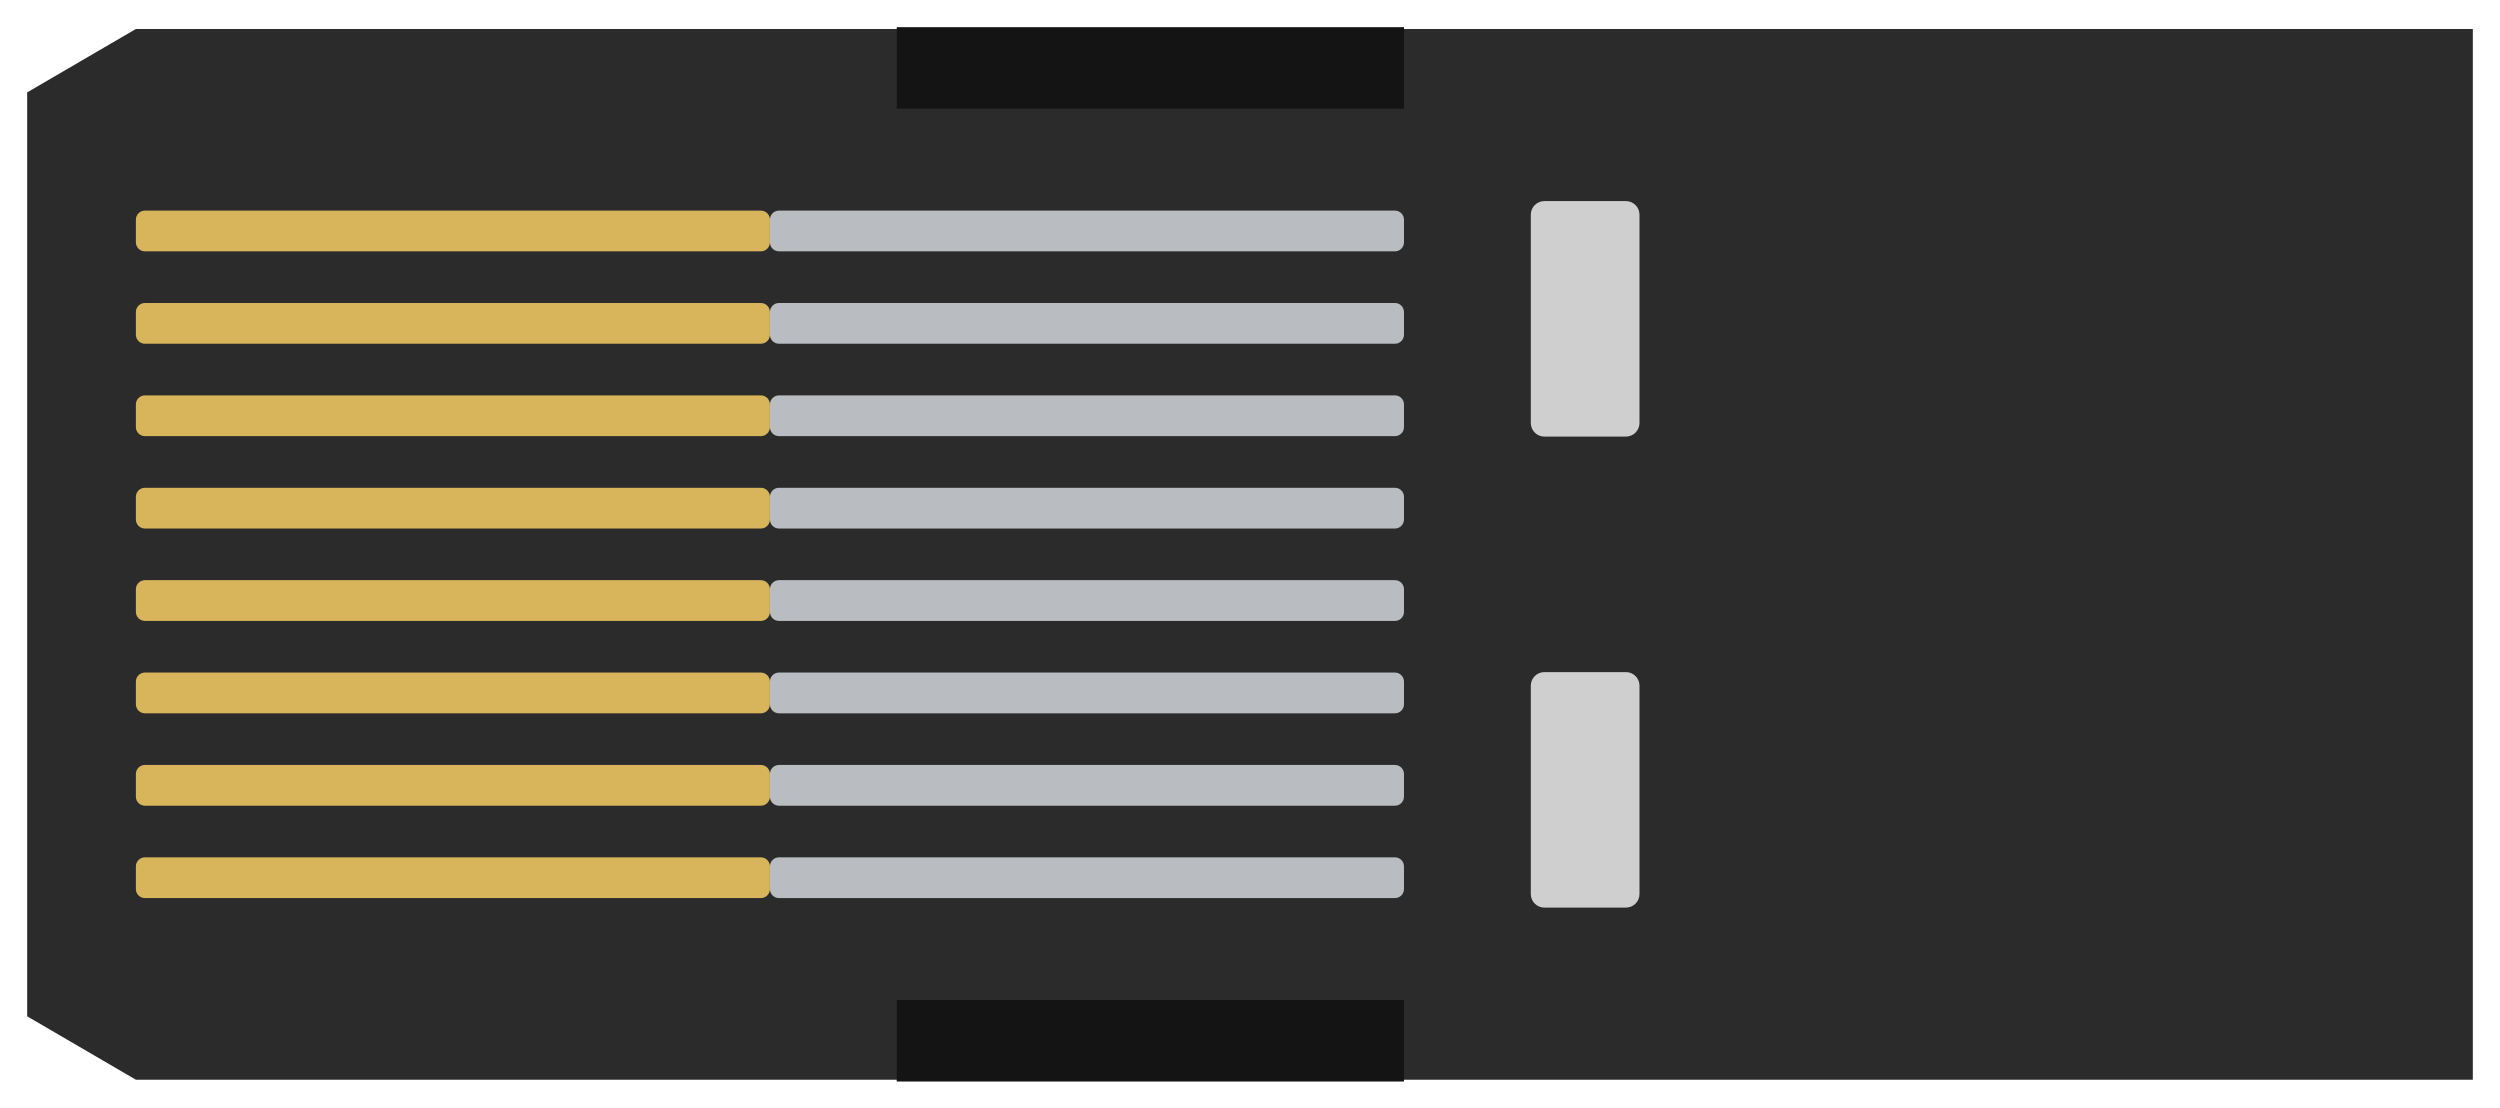
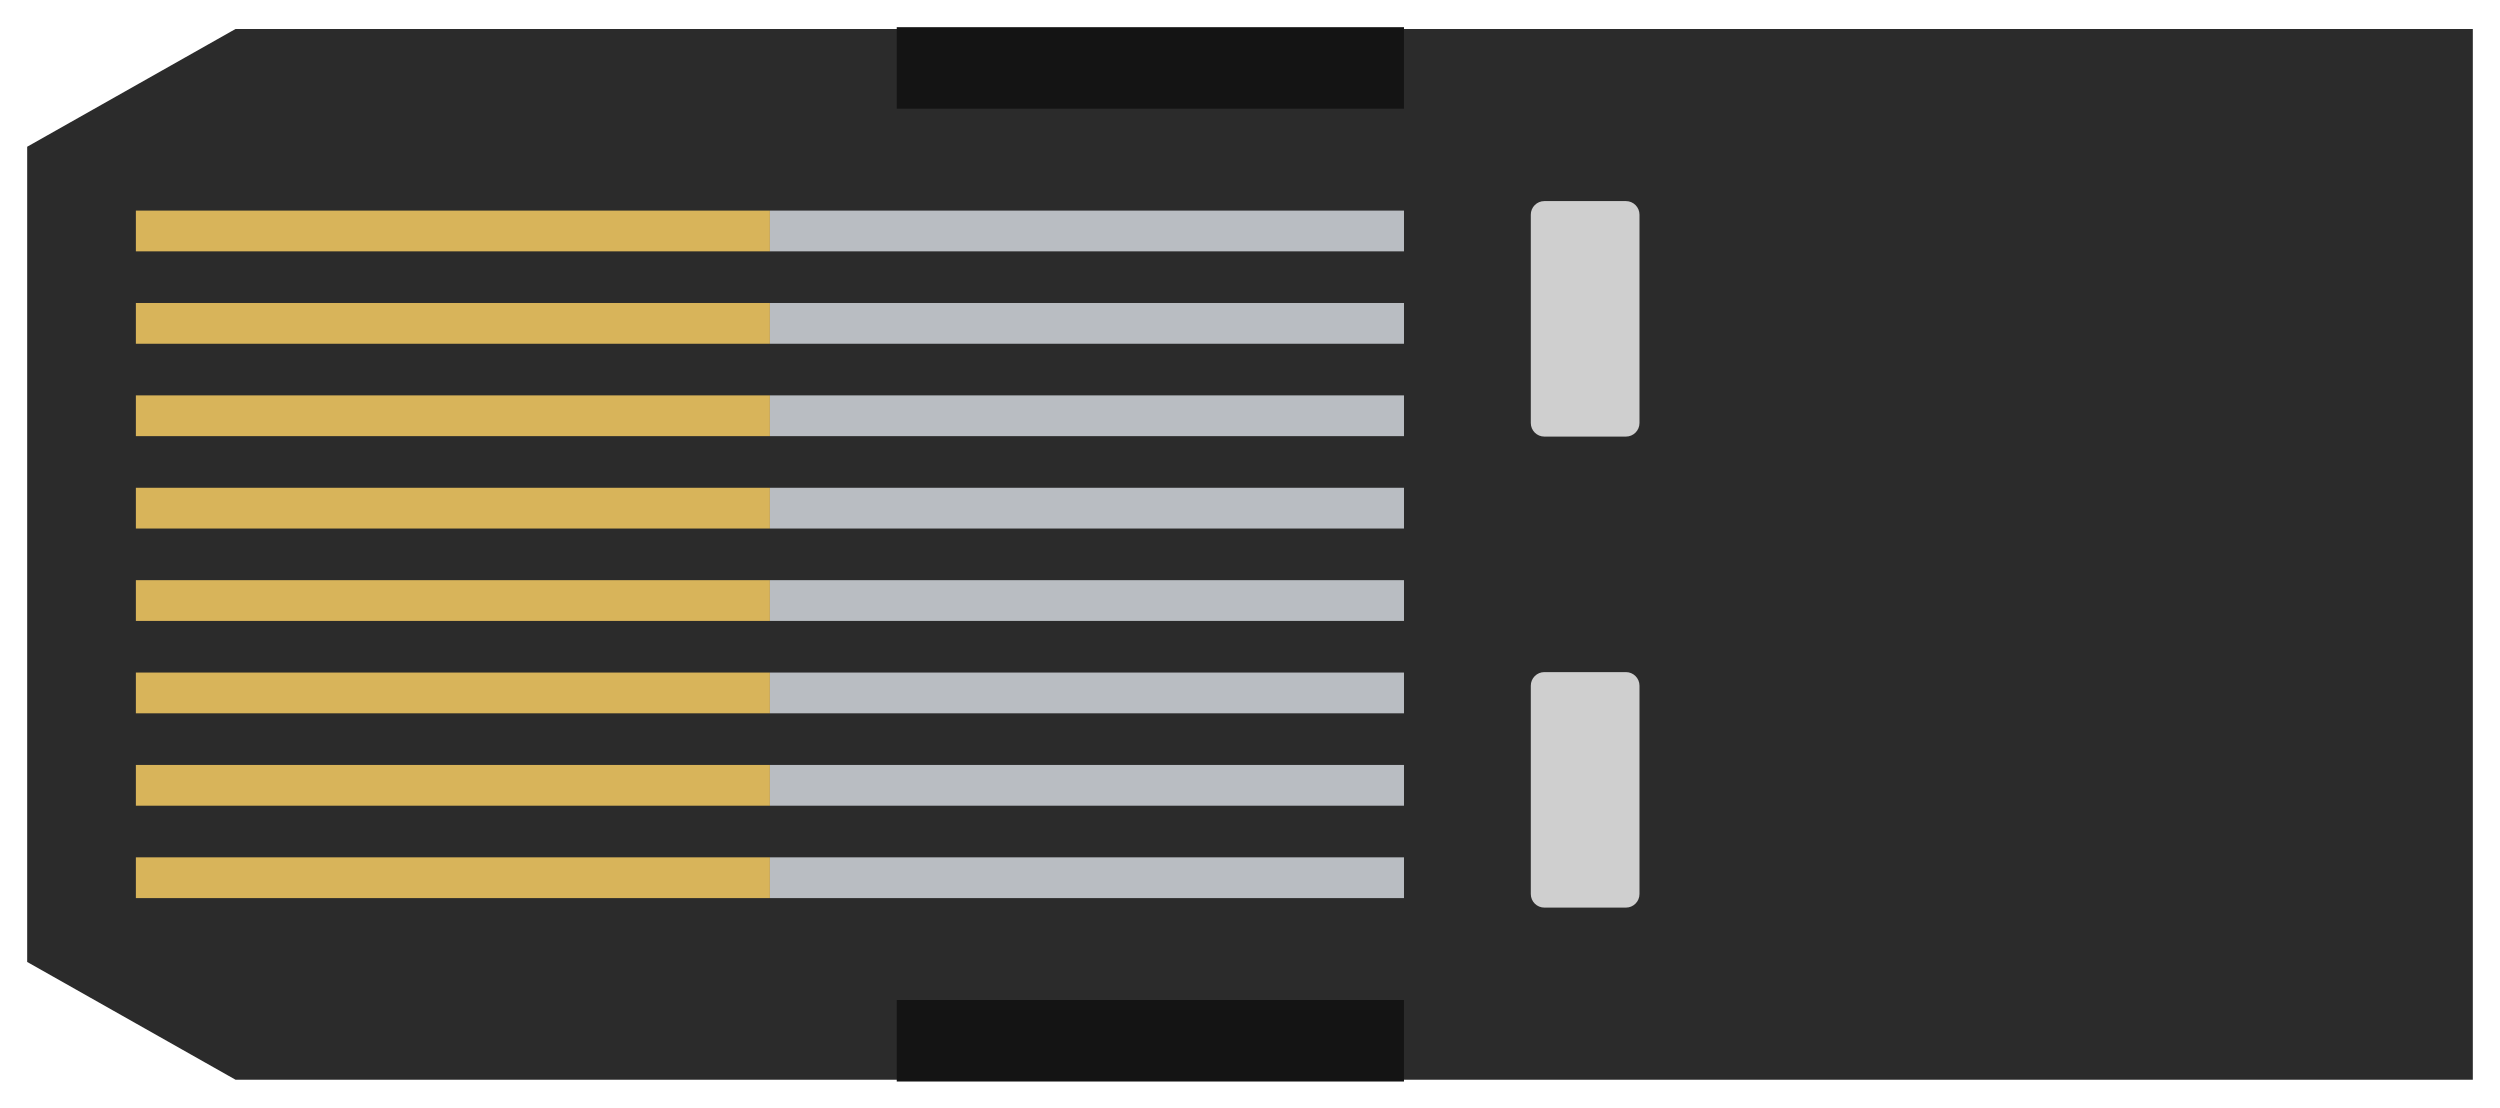
<svg xmlns="http://www.w3.org/2000/svg" width="27.60mm" height="12.23mm" viewBox="-13.80 -6.12 27.60 12.23">
  <g id="icon">
-     <path d="M -12.3 -5.8 L 13.5 -5.8 L 13.5 5.8 L -12.3 5.8 L -13.5 5.1 L -13.5 -5.1 Z" fill="#2b2b2b" stroke="none" />
+     <path d="M -11.2 -5.8 L 13.5 -5.8 L 13.5 5.8 L -11.2 5.8 L -13.5 4.5 L -13.5 -4.5 Z" fill="#2b2b2b" stroke="none" />
    <rect x="-3.90" y="-5.82" width="5.60" height="0.90" fill="#141414" stroke="none" />
    <rect x="-3.90" y="4.92" width="5.60" height="0.90" fill="#141414" stroke="none" />
-     <rect x="-12.30" y="-3.795" width="7.00" height="0.45" rx="0.10" fill="#d8b45a" stroke="none" />
-     <rect x="-5.30" y="-3.795" width="7.00" height="0.45" rx="0.10" fill="#b9bdc2" stroke="none" />
-     <rect x="-12.30" y="-2.775" width="7.00" height="0.45" rx="0.10" fill="#d8b45a" stroke="none" />
-     <rect x="-5.30" y="-2.775" width="7.00" height="0.45" rx="0.10" fill="#b9bdc2" stroke="none" />
-     <rect x="-12.30" y="-1.755" width="7.00" height="0.45" rx="0.10" fill="#d8b45a" stroke="none" />
-     <rect x="-5.30" y="-1.755" width="7.00" height="0.45" rx="0.10" fill="#b9bdc2" stroke="none" />
-     <rect x="-12.30" y="-0.735" width="7.00" height="0.45" rx="0.10" fill="#d8b45a" stroke="none" />
-     <rect x="-5.30" y="-0.735" width="7.00" height="0.45" rx="0.10" fill="#b9bdc2" stroke="none" />
-     <rect x="-12.30" y="0.285" width="7.00" height="0.45" rx="0.10" fill="#d8b45a" stroke="none" />
-     <rect x="-5.30" y="0.285" width="7.00" height="0.45" rx="0.10" fill="#b9bdc2" stroke="none" />
-     <rect x="-12.30" y="1.305" width="7.00" height="0.45" rx="0.10" fill="#d8b45a" stroke="none" />
-     <rect x="-5.30" y="1.305" width="7.00" height="0.45" rx="0.10" fill="#b9bdc2" stroke="none" />
-     <rect x="-12.30" y="2.325" width="7.00" height="0.45" rx="0.10" fill="#d8b45a" stroke="none" />
-     <rect x="-5.30" y="2.325" width="7.00" height="0.45" rx="0.10" fill="#b9bdc2" stroke="none" />
-     <rect x="-12.30" y="3.345" width="7.00" height="0.45" rx="0.10" fill="#d8b45a" stroke="none" />
-     <rect x="-5.30" y="3.345" width="7.00" height="0.45" rx="0.10" fill="#b9bdc2" stroke="none" />
+     <rect x="-12.30" y="-3.795" width="7.00" height="0.45" fill="#d8b45a" stroke="none" />
+     <rect x="-5.30" y="-3.795" width="7.00" height="0.45" fill="#b9bdc2" stroke="none" />
+     <rect x="-12.30" y="-2.775" width="7.00" height="0.45" fill="#d8b45a" stroke="none" />
+     <rect x="-5.30" y="-2.775" width="7.00" height="0.45" fill="#b9bdc2" stroke="none" />
+     <rect x="-12.30" y="-1.755" width="7.00" height="0.45" fill="#d8b45a" stroke="none" />
+     <rect x="-5.30" y="-1.755" width="7.00" height="0.45" fill="#b9bdc2" stroke="none" />
+     <rect x="-12.30" y="-0.735" width="7.00" height="0.45" fill="#d8b45a" stroke="none" />
+     <rect x="-5.30" y="-0.735" width="7.00" height="0.45" fill="#b9bdc2" stroke="none" />
+     <rect x="-12.30" y="0.285" width="7.00" height="0.45" fill="#d8b45a" stroke="none" />
+     <rect x="-5.30" y="0.285" width="7.00" height="0.45" fill="#b9bdc2" stroke="none" />
+     <rect x="-12.30" y="1.305" width="7.00" height="0.45" fill="#d8b45a" stroke="none" />
+     <rect x="-5.30" y="1.305" width="7.00" height="0.45" fill="#b9bdc2" stroke="none" />
+     <rect x="-12.30" y="2.325" width="7.00" height="0.45" fill="#d8b45a" stroke="none" />
+     <rect x="-5.30" y="2.325" width="7.00" height="0.45" fill="#b9bdc2" stroke="none" />
+     <rect x="-12.30" y="3.345" width="7.00" height="0.45" fill="#d8b45a" stroke="none" />
+     <rect x="-5.30" y="3.345" width="7.00" height="0.45" fill="#b9bdc2" stroke="none" />
    <rect x="3.10" y="-3.90" width="1.20" height="2.60" rx="0.15" fill="#cfcfcf" stroke="none" />
    <rect x="3.10" y="1.30" width="1.20" height="2.60" rx="0.15" fill="#cfcfcf" stroke="none" />
  </g>
</svg>
